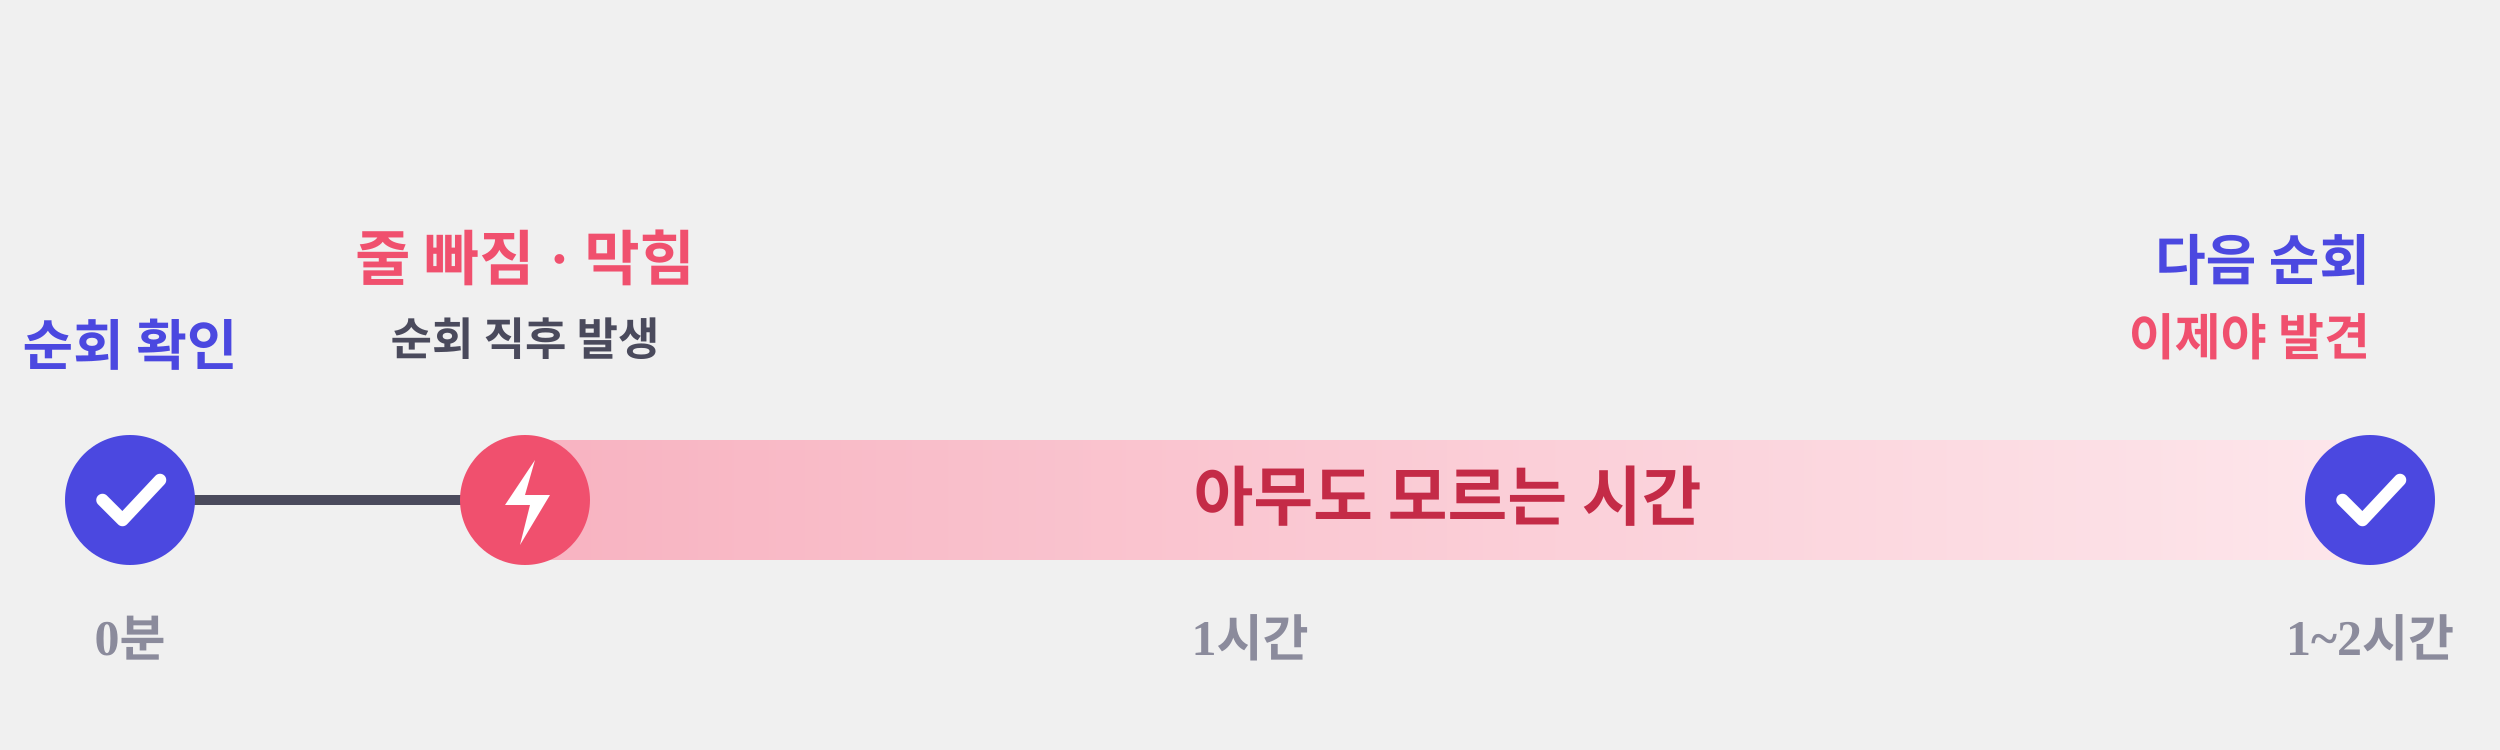
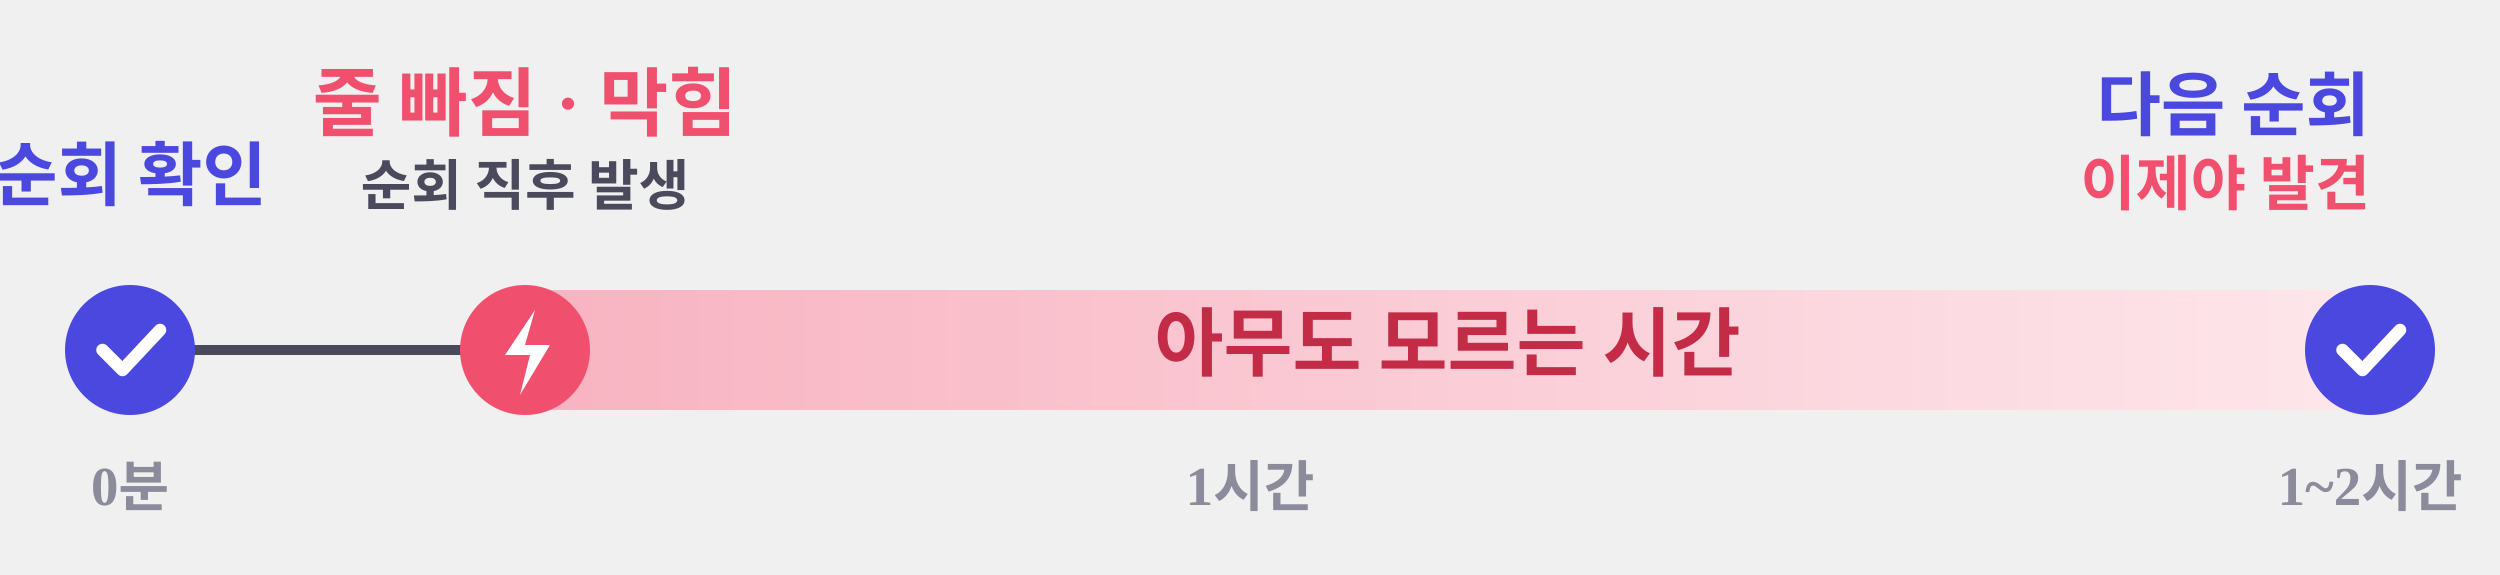
- <svg class="cp-gsvg" viewBox="0 0 1000 300" role="img" aria-label="순회 사이 공백 예시 — 0분 순회 확인 직후 20분에 줄 빠짐 · 막힘이 생겨도 다음 순회(1~2시간 뒤)까지 발견하지 못합니다">
+ <svg class="cp-gsvg" viewBox="0 60 1000 230" role="img" aria-label="순회 사이 공백 예시 — 0분 순회 확인 직후 20분에 줄 빠짐 · 막힘이 생겨도 다음 순회(1~2시간 뒤)까지 발견하지 못합니다">
  <defs>
    <linearGradient id="cpg" x1="0" x2="1">
      <stop offset="0" stop-color="#F8B3C1" />
      <stop offset="1" stop-color="#FDE6EB" />
    </linearGradient>
  </defs>
  <line x1="52" y1="200" x2="948" y2="200" stroke="#4A4A5C" stroke-width="4" stroke-linecap="round" />
  <rect x="210" y="176" width="738" height="48" rx="10" fill="url(#cpg)" />
-   <text x="579" y="208" text-anchor="middle" font-size="26" font-weight="850" fill="#C42B47">아무도 모르는 시간</text>
-   <g font-size="20" font-weight="700" fill="#8B8B9C" text-anchor="middle">
+   <text x="579" y="208" text-anchor="middle" font-size="30" font-weight="850" fill="#C42B47">아무도 모르는 시간</text>
+   <g font-size="22" font-weight="700" fill="#8B8B9C" text-anchor="middle">
    <text x="52" y="262">0분</text>
    <text x="500" y="262">1시간</text>
    <text x="948" y="262">1~2시간</text>
  </g>
  <circle cx="52" cy="200" r="26" fill="#4B48E0" />
  <path d="M41 200l8 8 15-16" fill="none" stroke="#FFFFFF" stroke-width="5" stroke-linecap="round" stroke-linejoin="round" />
-   <text x="52" y="146" text-anchor="middle" font-size="22" font-weight="850" fill="#4B48E0">순회 확인</text>
+   <text x="52" y="140" text-anchor="middle" font-size="28" font-weight="850" fill="#4B48E0">순회 확인</text>
  <circle cx="210" cy="200" r="26" fill="#F0506E" />
  <path d="M214 184l-12 18h10l-4 16 12-20h-10z" fill="#FFFFFF" />
-   <text x="210" y="112" text-anchor="middle" font-size="24" font-weight="850" fill="#F0506E">줄 빠짐 · 막힘</text>
-   <text x="210" y="142" text-anchor="middle" font-size="18" font-weight="700" fill="#4A4A5C">순회 직후 발생</text>
+   <text x="210" y="112" text-anchor="middle" font-size="30" font-weight="850" fill="#F0506E">줄 빠짐 · 막힘</text>
+   <text x="210" y="142" text-anchor="middle" font-size="22" font-weight="700" fill="#4A4A5C">순회 직후 발생</text>
  <circle cx="948" cy="200" r="26" fill="#4B48E0" />
  <path d="M937 200l8 8 15-16" fill="none" stroke="#FFFFFF" stroke-width="5" stroke-linecap="round" stroke-linejoin="round" />
-   <text x="948" y="112" text-anchor="end" font-size="22" font-weight="850" fill="#4B48E0">다음 순회</text>
-   <text x="948" y="142" text-anchor="end" font-size="20" font-weight="850" fill="#F0506E">이제야 발견</text>
+   <text x="948" y="112" text-anchor="end" font-size="28" font-weight="850" fill="#4B48E0">다음 순회</text>
+   <text x="948" y="142" text-anchor="end" font-size="24" font-weight="850" fill="#F0506E">이제야 발견</text>
</svg>
